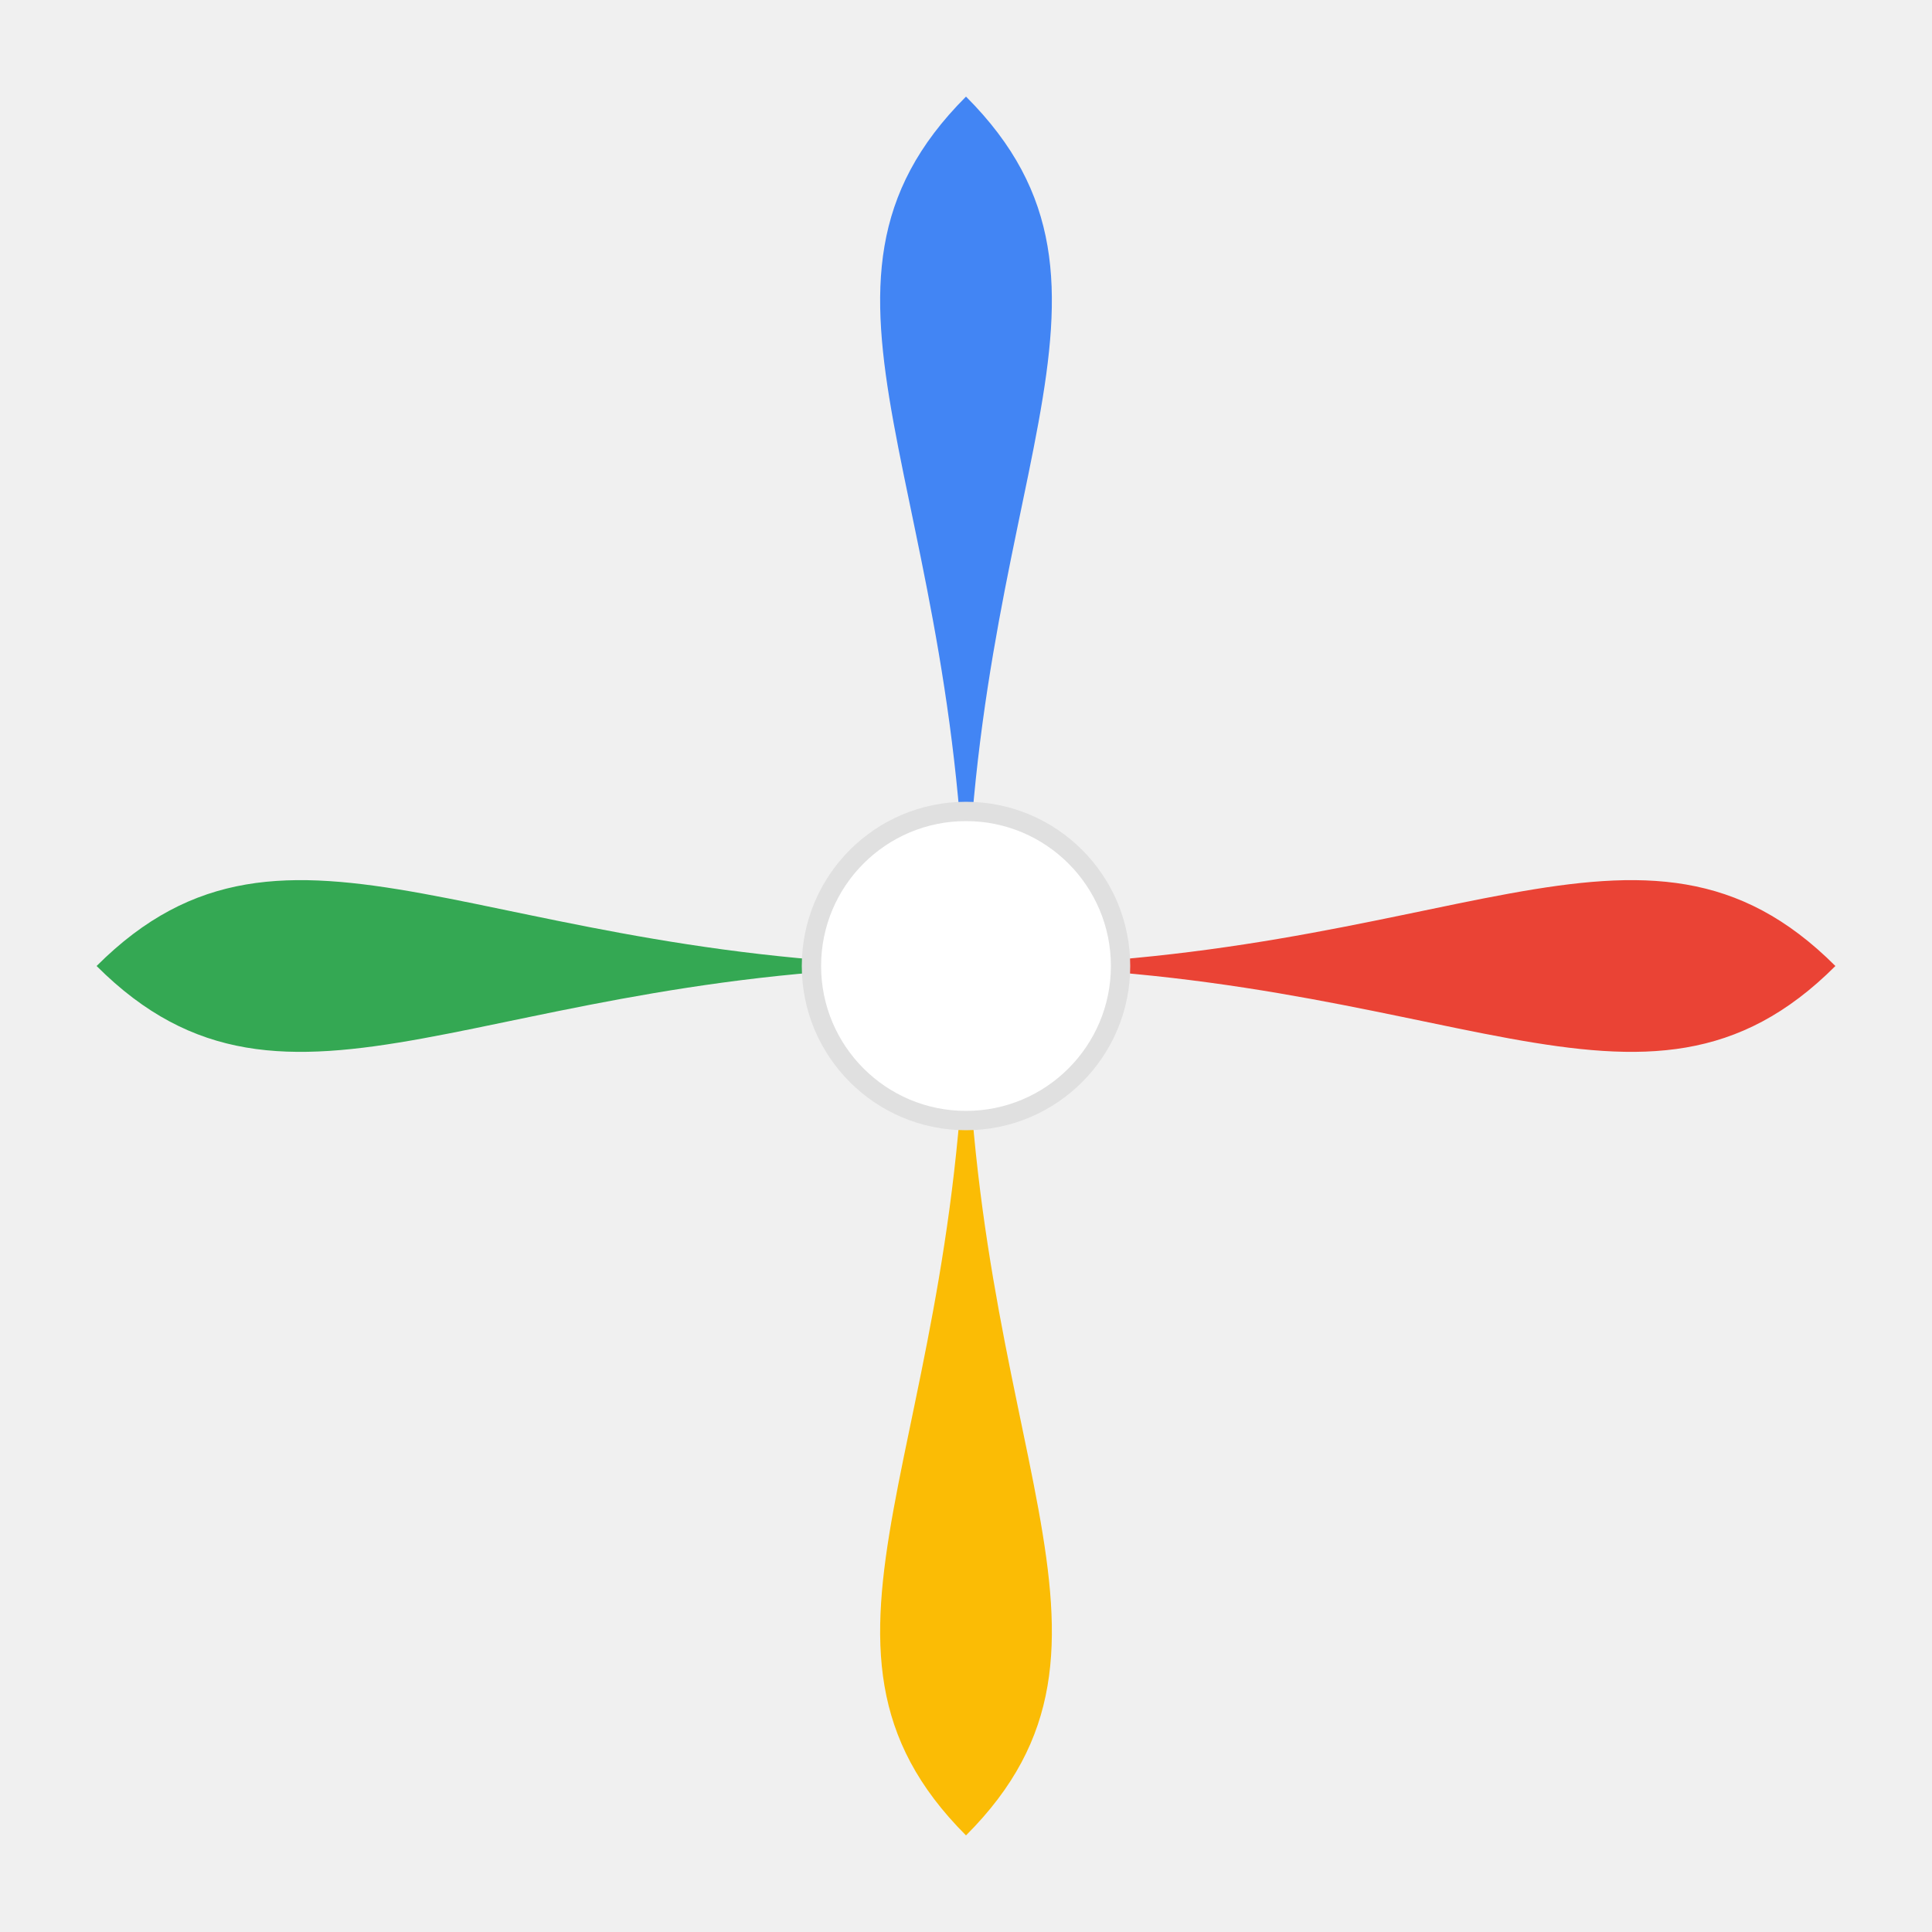
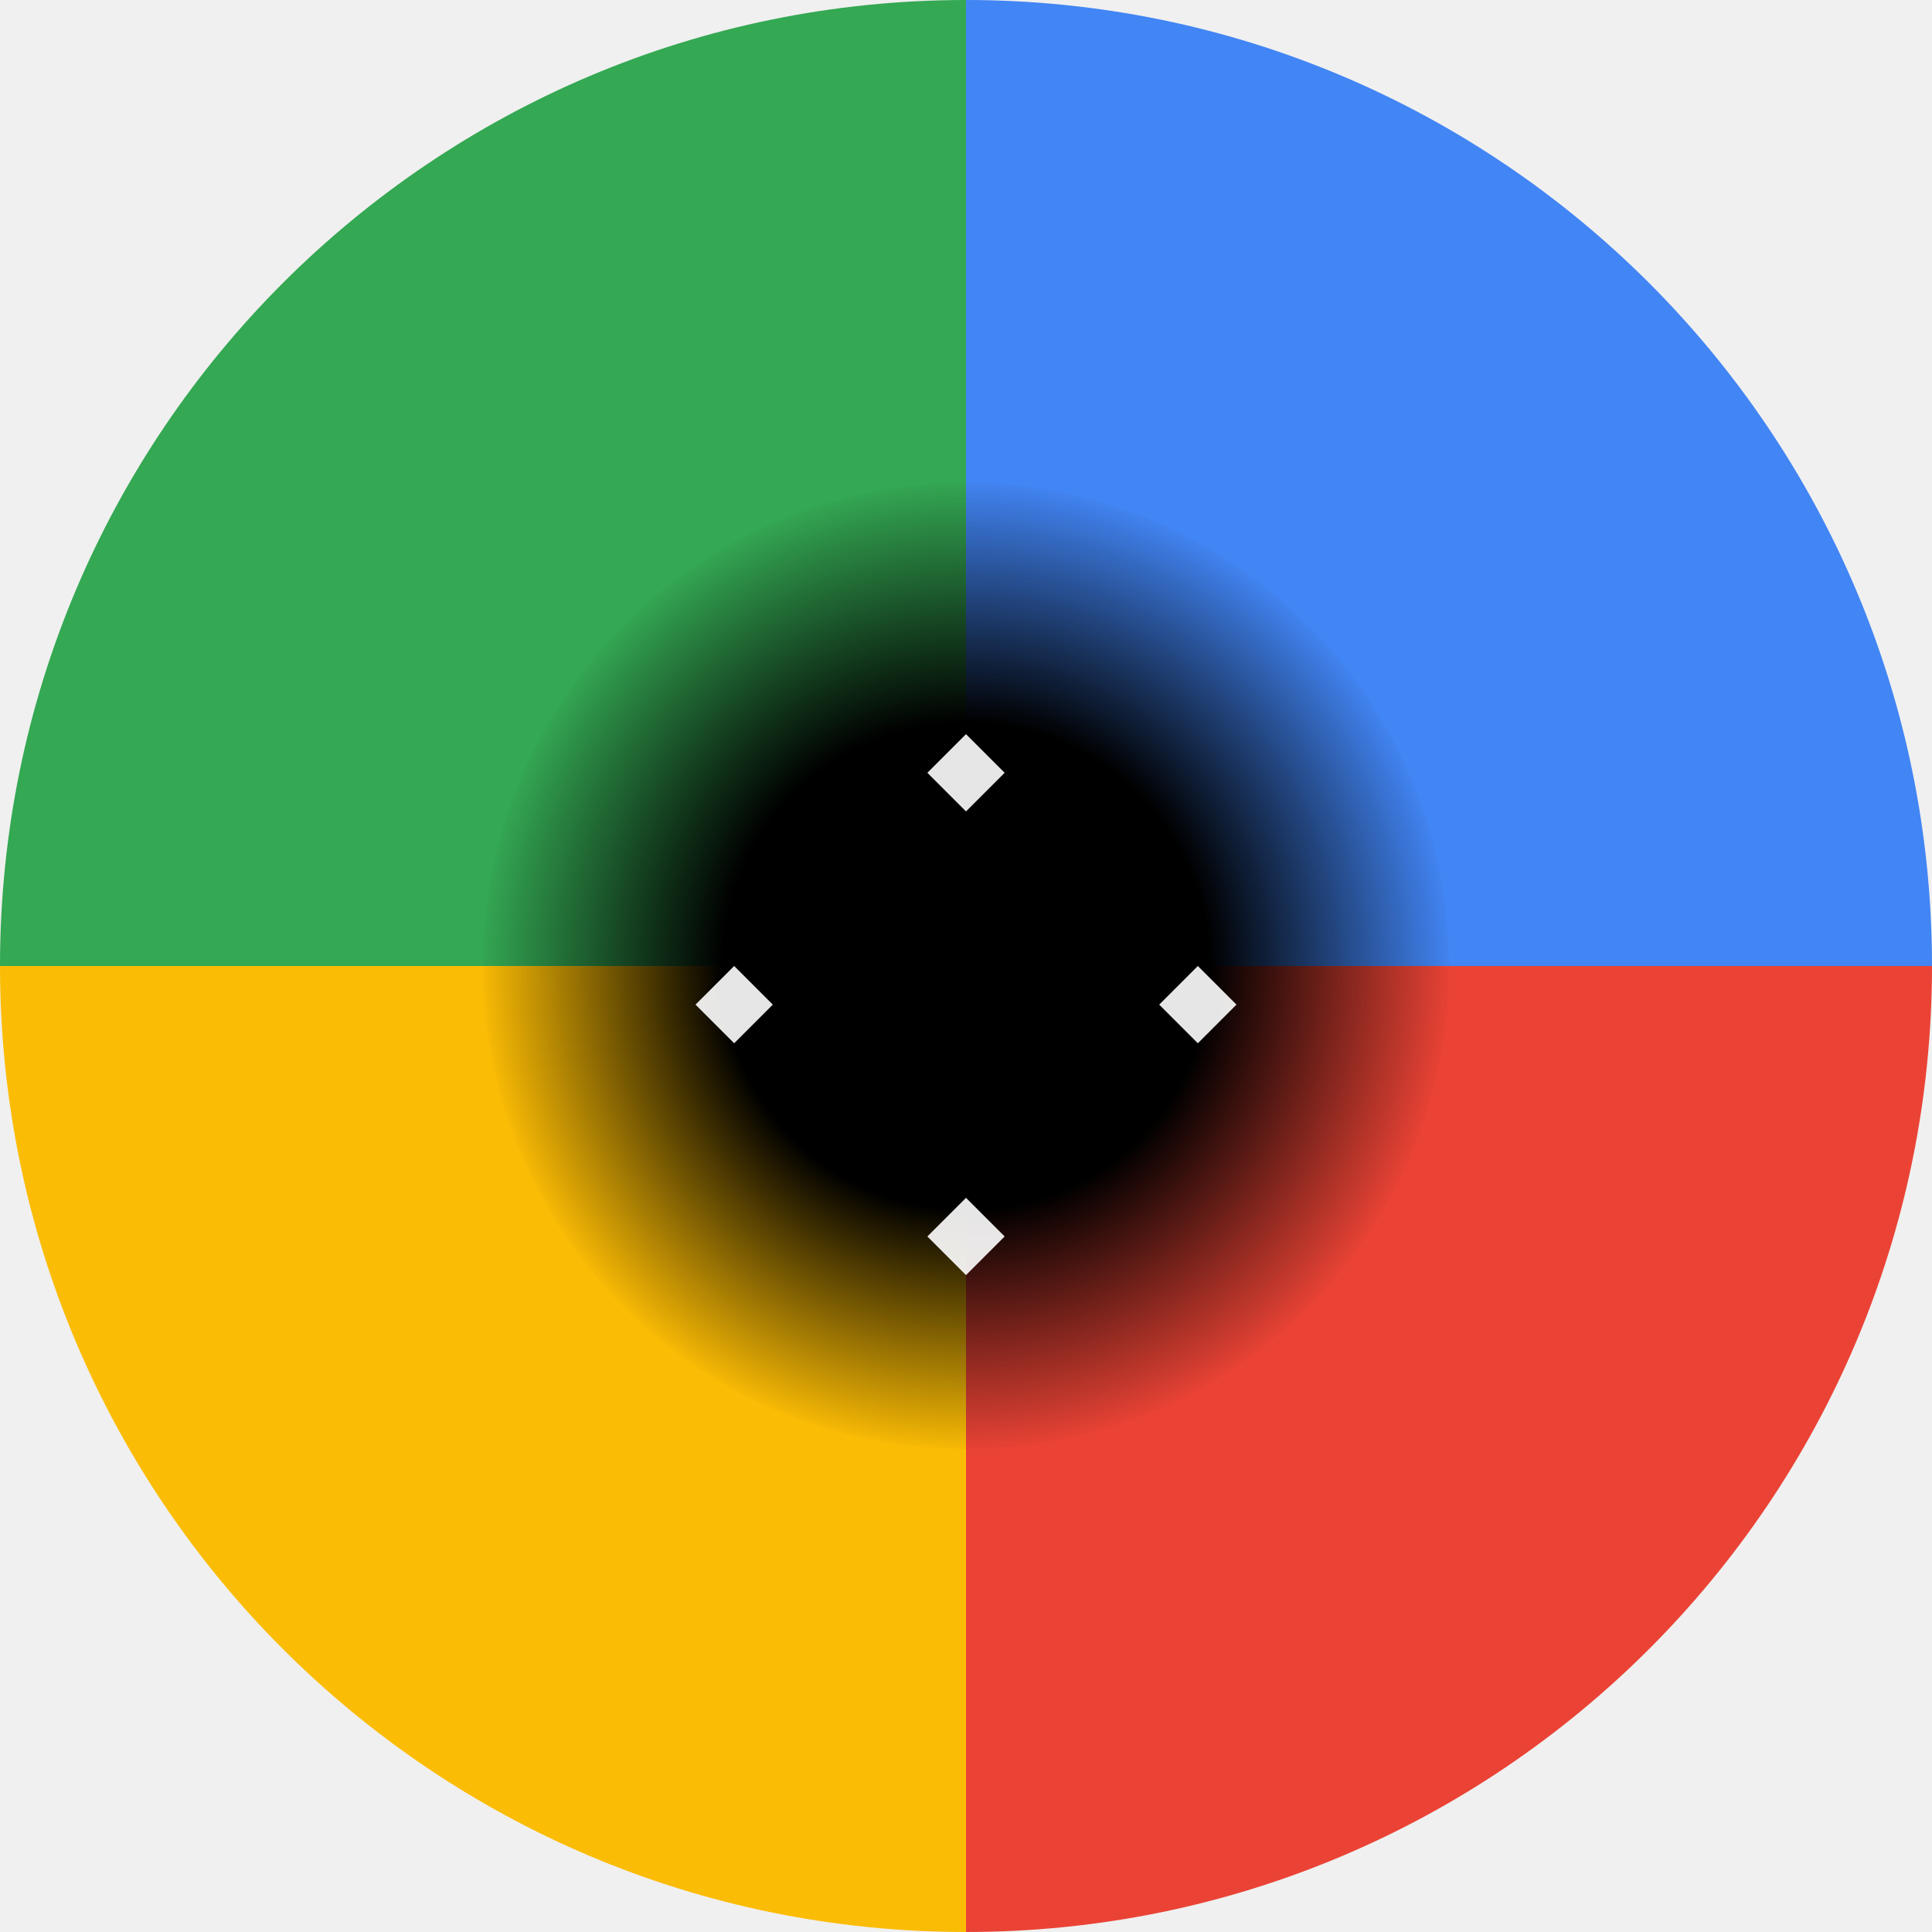
- <svg xmlns="http://www.w3.org/2000/svg" width="100" height="100" viewBox="0 0 100 100">
+ <svg xmlns="http://www.w3.org/2000/svg" viewBox="0 0 100 100">
+   <path d="M50 50 L 50 0 A 50 50 0 0 1 100 50 Z" fill="#4285F4" />
+   <path d="M50 50 L 100 50 A 50 50 0 0 1 50 100 Z" fill="#EA4335" />
+   <path d="M50 50 L 50 100 A 50 50 0 0 1 0 50 Z" fill="#FBBC05" />
+   <path d="M50 50 L 0 50 A 50 50 0 0 1 50 0 Z" fill="#34A853" />
  <defs>
-     <path id="blade" d="M 50,50 C 50,25 40,15 50,5 C 60,15 50,25 50,50 Z" />
+     <radialGradient id="pulse" cx="0.5" cy="0.5" r="0.5">
+       <stop offset="50%" stop-color="black" stop-opacity="1" />
+       <stop offset="75%" stop-color="black" stop-opacity="0.5" />
+       <stop offset="100%" stop-color="black" stop-opacity="0" />
+     </radialGradient>
  </defs>
-   <use href="#blade" fill="#4285F4" transform="rotate(0, 50, 50)" />
-   <use href="#blade" fill="#EA4335" transform="rotate(90, 50, 50)" />
-   <use href="#blade" fill="#FBBC05" transform="rotate(180, 50, 50)" />
-   <use href="#blade" fill="#34A853" transform="rotate(270, 50, 50)" />
-   <circle cx="50" cy="50" r="8" fill="white" stroke="#E0E0E0" stroke-width="1" />
+   <circle cx="50" cy="50" r="25" fill="url(#pulse)" />
+   <path d="M50,38 l 2,2 -2,2 -2,-2 z" fill="white" opacity="0.9" />
+   <path d="M62,50 l 2,2 -2,2 -2,-2 z" fill="white" opacity="0.9" />
+   <path d="M50,62 l 2,2 -2,2 -2,-2 z" fill="white" opacity="0.9" />
+   <path d="M38,50 l 2,2 -2,2 -2,-2 z" fill="white" opacity="0.9" />
</svg>
